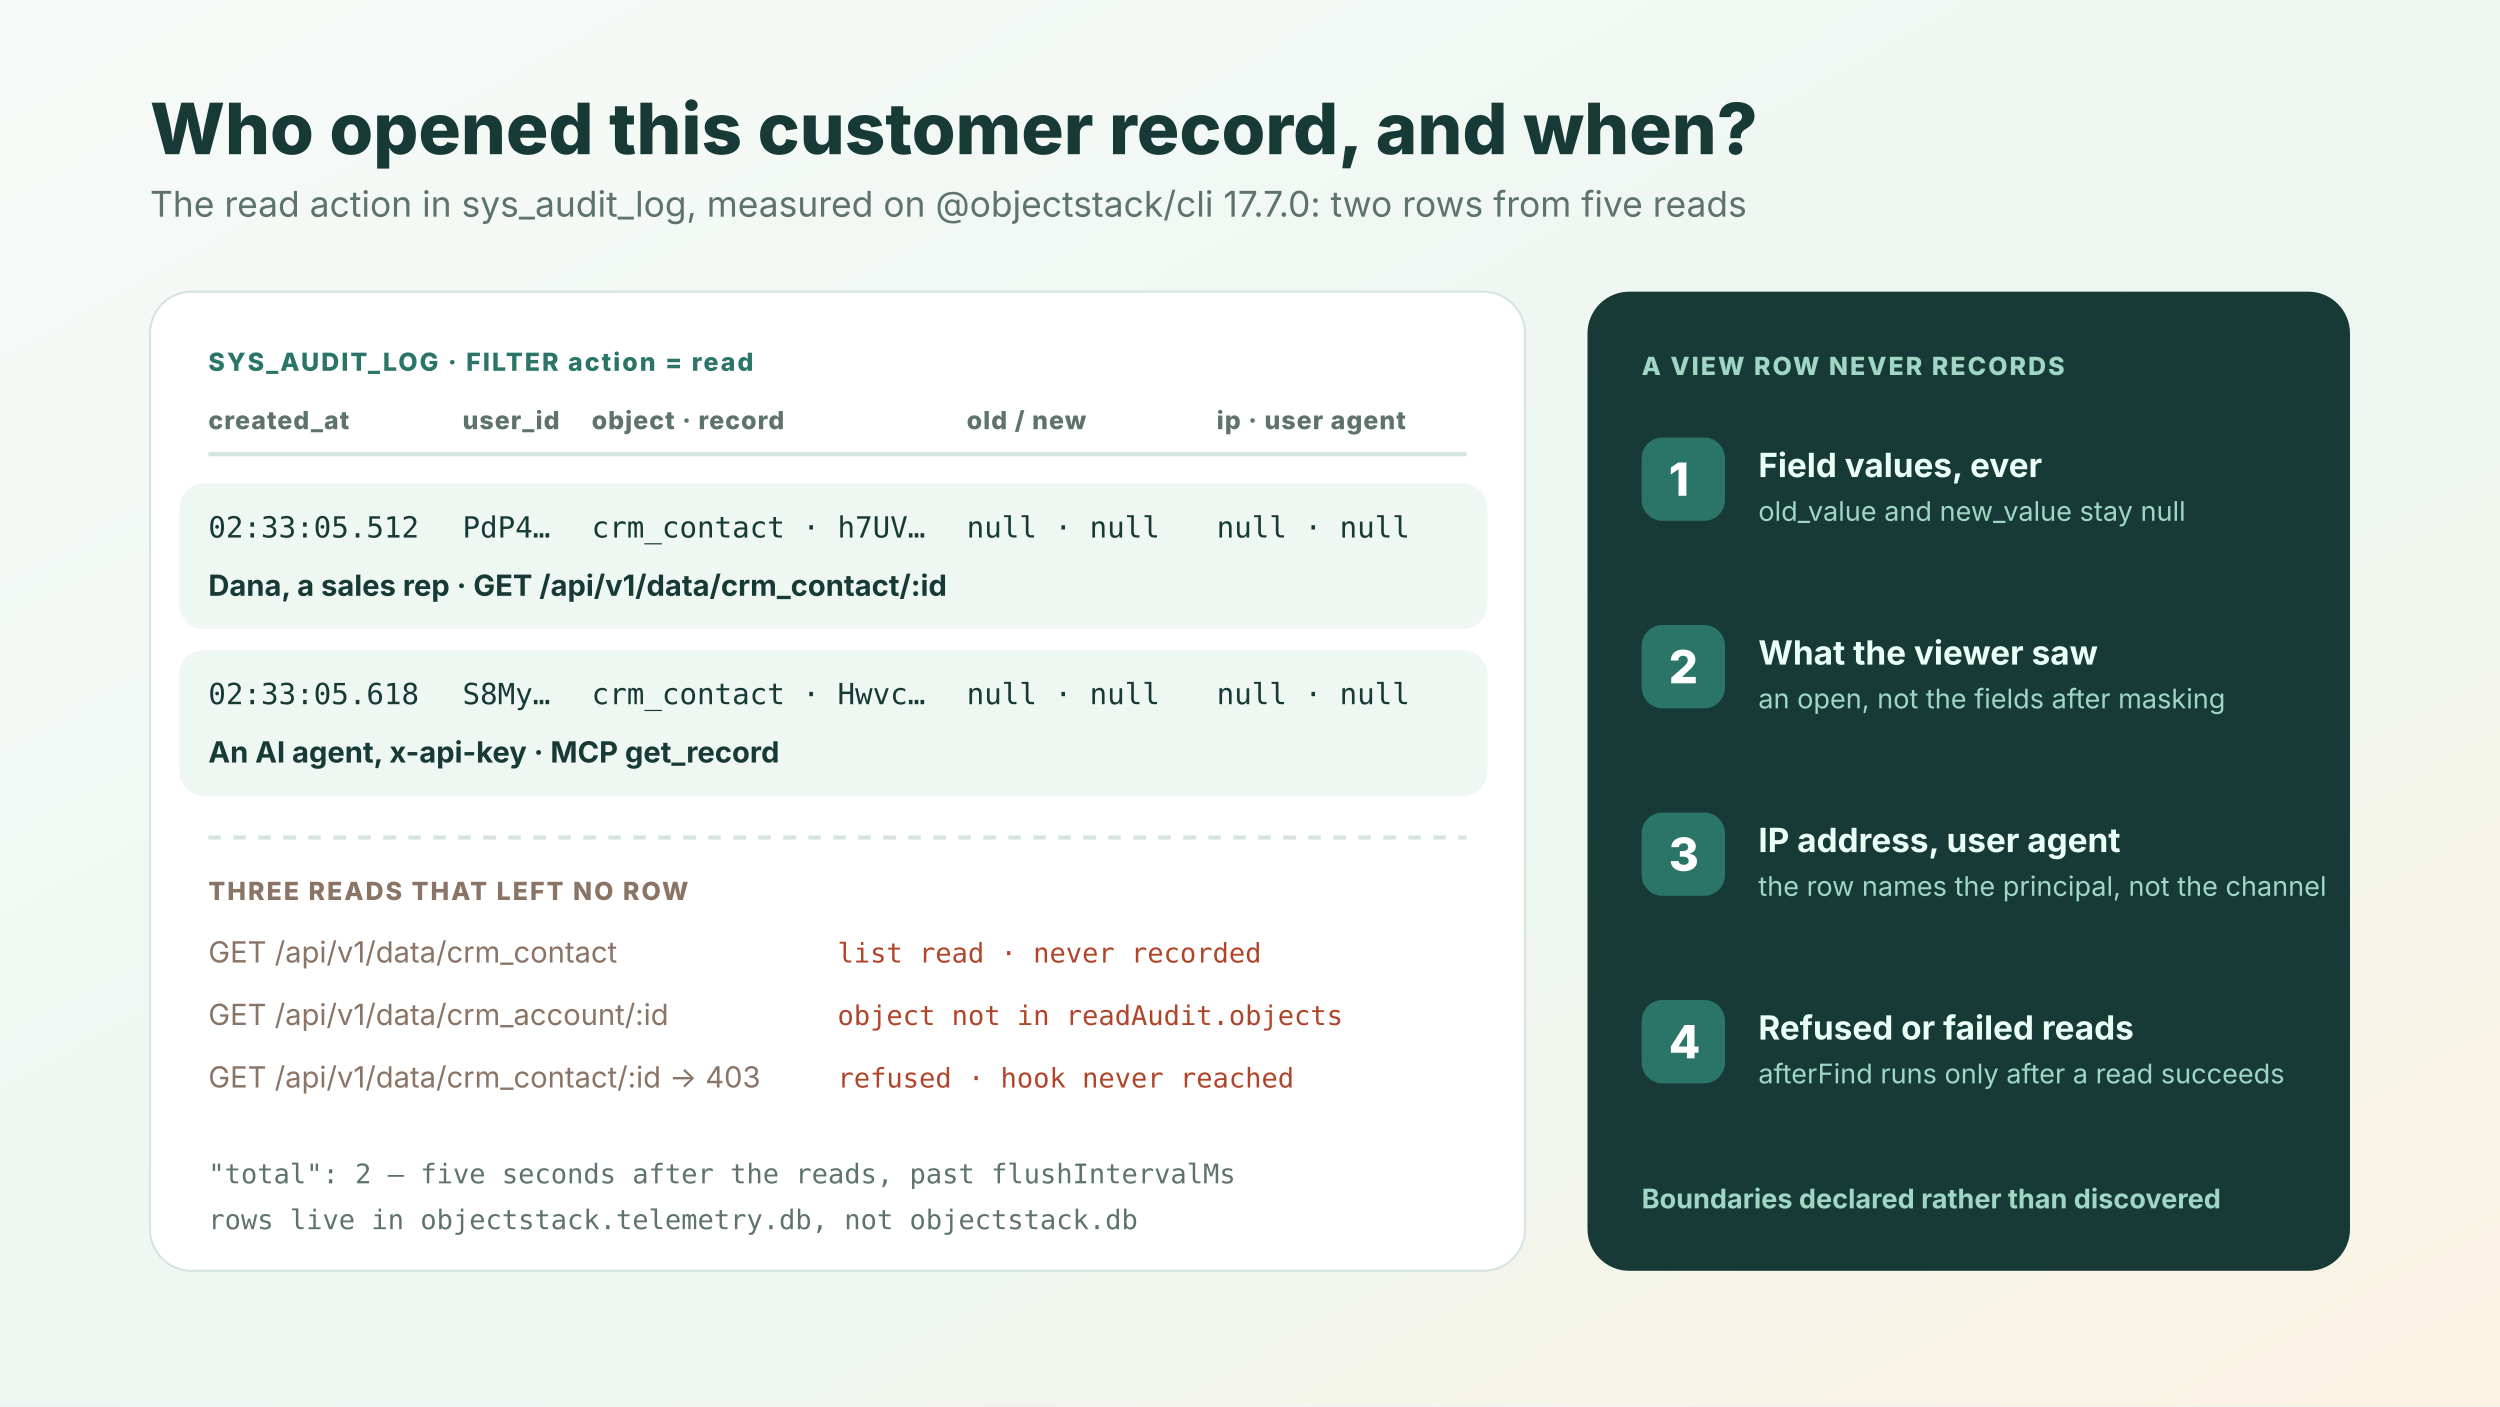
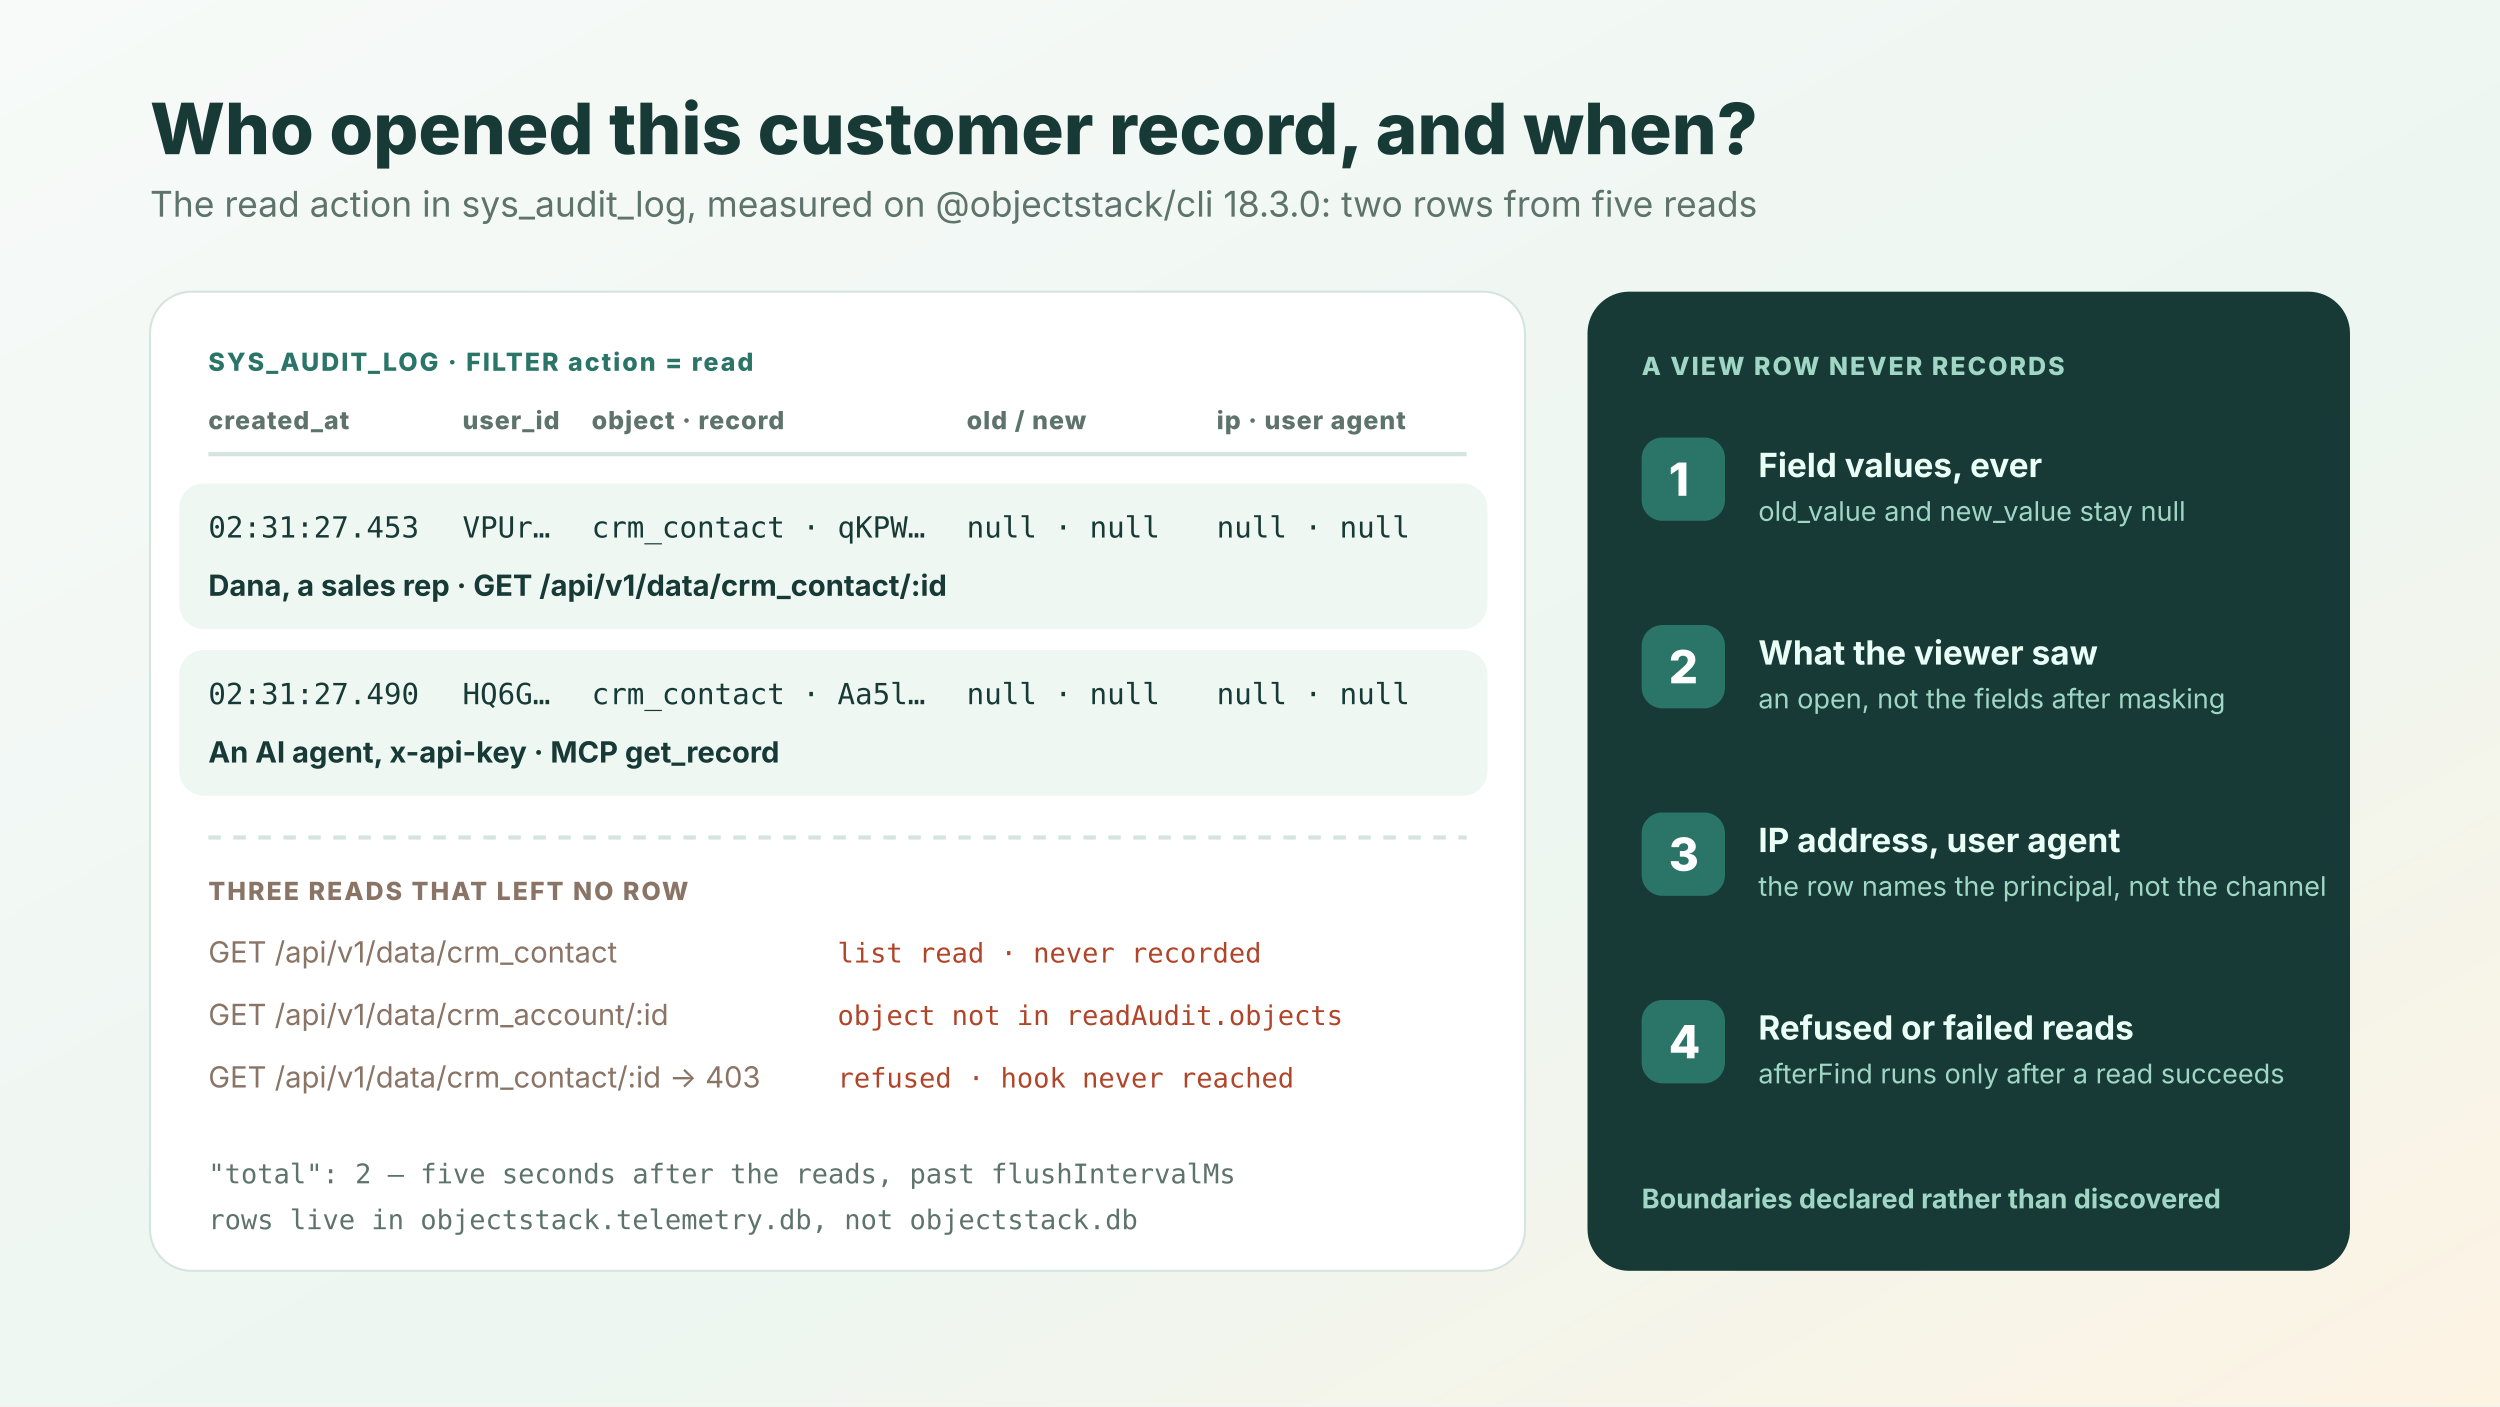
- <svg xmlns="http://www.w3.org/2000/svg" viewBox="0 0 1200 675" role="img" aria-label="Who opened this customer record? On ObjectStack 17.7.0 the sys_audit_log ledger holds two read rows: a person over REST and an AI agent over MCP get_record, each with null old_value, new_value and ip_address. A list read, a read of an object not opted in, and a refused read left no row. Four things a view row never records: field values, what the viewer saw, IP and user agent, refused reads.">
+ <svg xmlns="http://www.w3.org/2000/svg" viewBox="0 0 1200 675" role="img" aria-label="Who opened this customer record? On ObjectStack 18.3.0 the sys_audit_log ledger holds two read rows: a person over REST and an AI agent over MCP get_record, each with null old_value, new_value and ip_address. A list read, a read of an object not opted in, and a refused read left no row. Four things a view row never records: field values, what the viewer saw, IP and user agent, refused reads.">
  <defs>
    <linearGradient id="bg" x1="0" x2="1" y1="0" y2="1">
      <stop stop-color="#f7faf8" />
      <stop offset=".6" stop-color="#edf6f1" />
      <stop offset="1" stop-color="#fdf3e3" />
    </linearGradient>
    <style>
      text{font-family:-apple-system,BlinkMacSystemFont,"Segoe UI",sans-serif;fill:#173a36}
      .h{font-size:34px;font-weight:800;fill:#173a36}
      .sub{font-size:17px;fill:#5d736b}
      .tag{font-size:12px;font-weight:780;letter-spacing:.08em;fill:#2a7468}
      .th{font-size:12px;font-weight:760;fill:#5d736b;letter-spacing:.04em}
      .m{font-family:ui-monospace,Menlo,monospace;font-size:14px;fill:#173a36}
      .mm{font-family:ui-monospace,Menlo,monospace;font-size:13px;fill:#5d736b}
      .who{font-size:14px;font-weight:720;fill:#173a36}
      .no{font-size:14px;fill:#8a7466}
      .nom{font-family:ui-monospace,Menlo,monospace;font-size:13px;fill:#b0452a}
      .li{font-size:16px;font-weight:720;fill:#173a36}
      .lis{font-size:13px;fill:#5d736b}
      .num{font-size:22px;font-weight:800;fill:#ffffff}
      .ver{font-size:13px;font-weight:720;fill:#2a7468}
    </style>
  </defs>
  <rect width="1200" height="675" fill="url(#bg)" />
  <text x="72" y="74" class="h">Who opened this customer record, and when?</text>
-   <text x="72" y="104" class="sub">The read action in sys_audit_log, measured on @objectstack/cli 17.7.0: two rows from five reads</text>
+   <text x="72" y="104" class="sub">The read action in sys_audit_log, measured on @objectstack/cli 18.3.0: two rows from five reads</text>
  <g transform="translate(72 140)">
    <rect width="660" height="470" rx="20" fill="#ffffff" stroke="#d5e4de" />
    <text x="28" y="38" class="tag">SYS_AUDIT_LOG · FILTER action = read</text>
    <text x="28" y="66" class="th">created_at</text>
    <text x="150" y="66" class="th">user_id</text>
    <text x="212" y="66" class="th">object · record</text>
    <text x="392" y="66" class="th">old / new</text>
    <text x="512" y="66" class="th">ip · user agent</text>
    <line x1="28" y1="78" x2="632" y2="78" stroke="#d5e4de" stroke-width="2" />
    <rect x="14" y="92" width="628" height="70" rx="12" fill="#eef7f2" />
-     <text x="28" y="118" class="m">02:33:05.512</text>
-     <text x="150" y="118" class="m">PdP4…</text>
-     <text x="212" y="118" class="m">crm_contact · h7UV…</text>
+     <text x="28" y="118" class="m">02:31:27.453</text>
+     <text x="150" y="118" class="m">VPUr…</text>
+     <text x="212" y="118" class="m">crm_contact · qKPW…</text>
    <text x="392" y="118" class="m">null · null</text>
    <text x="512" y="118" class="m">null · null</text>
    <text x="28" y="146" class="who">Dana, a sales rep · GET /api/v1/data/crm_contact/:id</text>
    <rect x="14" y="172" width="628" height="70" rx="12" fill="#eef7f2" />
-     <text x="28" y="198" class="m">02:33:05.618</text>
-     <text x="150" y="198" class="m">S8My…</text>
-     <text x="212" y="198" class="m">crm_contact · Hwvc…</text>
+     <text x="28" y="198" class="m">02:31:27.490</text>
+     <text x="150" y="198" class="m">HQ6G…</text>
+     <text x="212" y="198" class="m">crm_contact · Aa5l…</text>
    <text x="392" y="198" class="m">null · null</text>
    <text x="512" y="198" class="m">null · null</text>
    <text x="28" y="226" class="who">An AI agent, x-api-key · MCP get_record</text>
    <line x1="28" y1="262" x2="632" y2="262" stroke="#d5e4de" stroke-width="2" stroke-dasharray="6 6" />
    <text x="28" y="292" class="tag" style="fill:#8a7466">THREE READS THAT LEFT NO ROW</text>
    <text x="28" y="322" class="no">GET /api/v1/data/crm_contact</text>
    <text x="330" y="322" class="nom">list read · never recorded</text>
    <text x="28" y="352" class="no">GET /api/v1/data/crm_account/:id</text>
    <text x="330" y="352" class="nom">object not in readAudit.objects</text>
    <text x="28" y="382" class="no">GET /api/v1/data/crm_contact/:id → 403</text>
    <text x="330" y="382" class="nom">refused · hook never reached</text>
    <text x="28" y="428" class="mm">"total": 2 — five seconds after the reads, past flushIntervalMs</text>
    <text x="28" y="450" class="mm">rows live in objectstack.telemetry.db, not objectstack.db</text>
  </g>
  <g transform="translate(762 140)">
    <rect width="366" height="470" rx="20" fill="#173a36" />
    <text x="26" y="40" class="tag" style="fill:#9fd6c4">A VIEW ROW NEVER RECORDS</text>
    <g transform="translate(26 70)">
      <rect width="40" height="40" rx="10" fill="#2a7468" />
      <text x="13" y="28" class="num">1</text>
      <text x="56" y="19" class="li" style="fill:#eafff6">Field values, ever</text>
      <text x="56" y="40" class="lis" style="fill:#9fd6c4">old_value and new_value stay null</text>
    </g>
    <g transform="translate(26 160)">
      <rect width="40" height="40" rx="10" fill="#2a7468" />
      <text x="13" y="28" class="num">2</text>
      <text x="56" y="19" class="li" style="fill:#eafff6">What the viewer saw</text>
      <text x="56" y="40" class="lis" style="fill:#9fd6c4">an open, not the fields after masking</text>
    </g>
    <g transform="translate(26 250)">
      <rect width="40" height="40" rx="10" fill="#2a7468" />
      <text x="13" y="28" class="num">3</text>
      <text x="56" y="19" class="li" style="fill:#eafff6">IP address, user agent</text>
      <text x="56" y="40" class="lis" style="fill:#9fd6c4">the row names the principal, not the channel</text>
    </g>
    <g transform="translate(26 340)">
      <rect width="40" height="40" rx="10" fill="#2a7468" />
      <text x="13" y="28" class="num">4</text>
      <text x="56" y="19" class="li" style="fill:#eafff6">Refused or failed reads</text>
      <text x="56" y="40" class="lis" style="fill:#9fd6c4">afterFind runs only after a read succeeds</text>
    </g>
    <text x="26" y="440" class="ver" style="fill:#9fd6c4">Boundaries declared rather than discovered</text>
  </g>
</svg>
